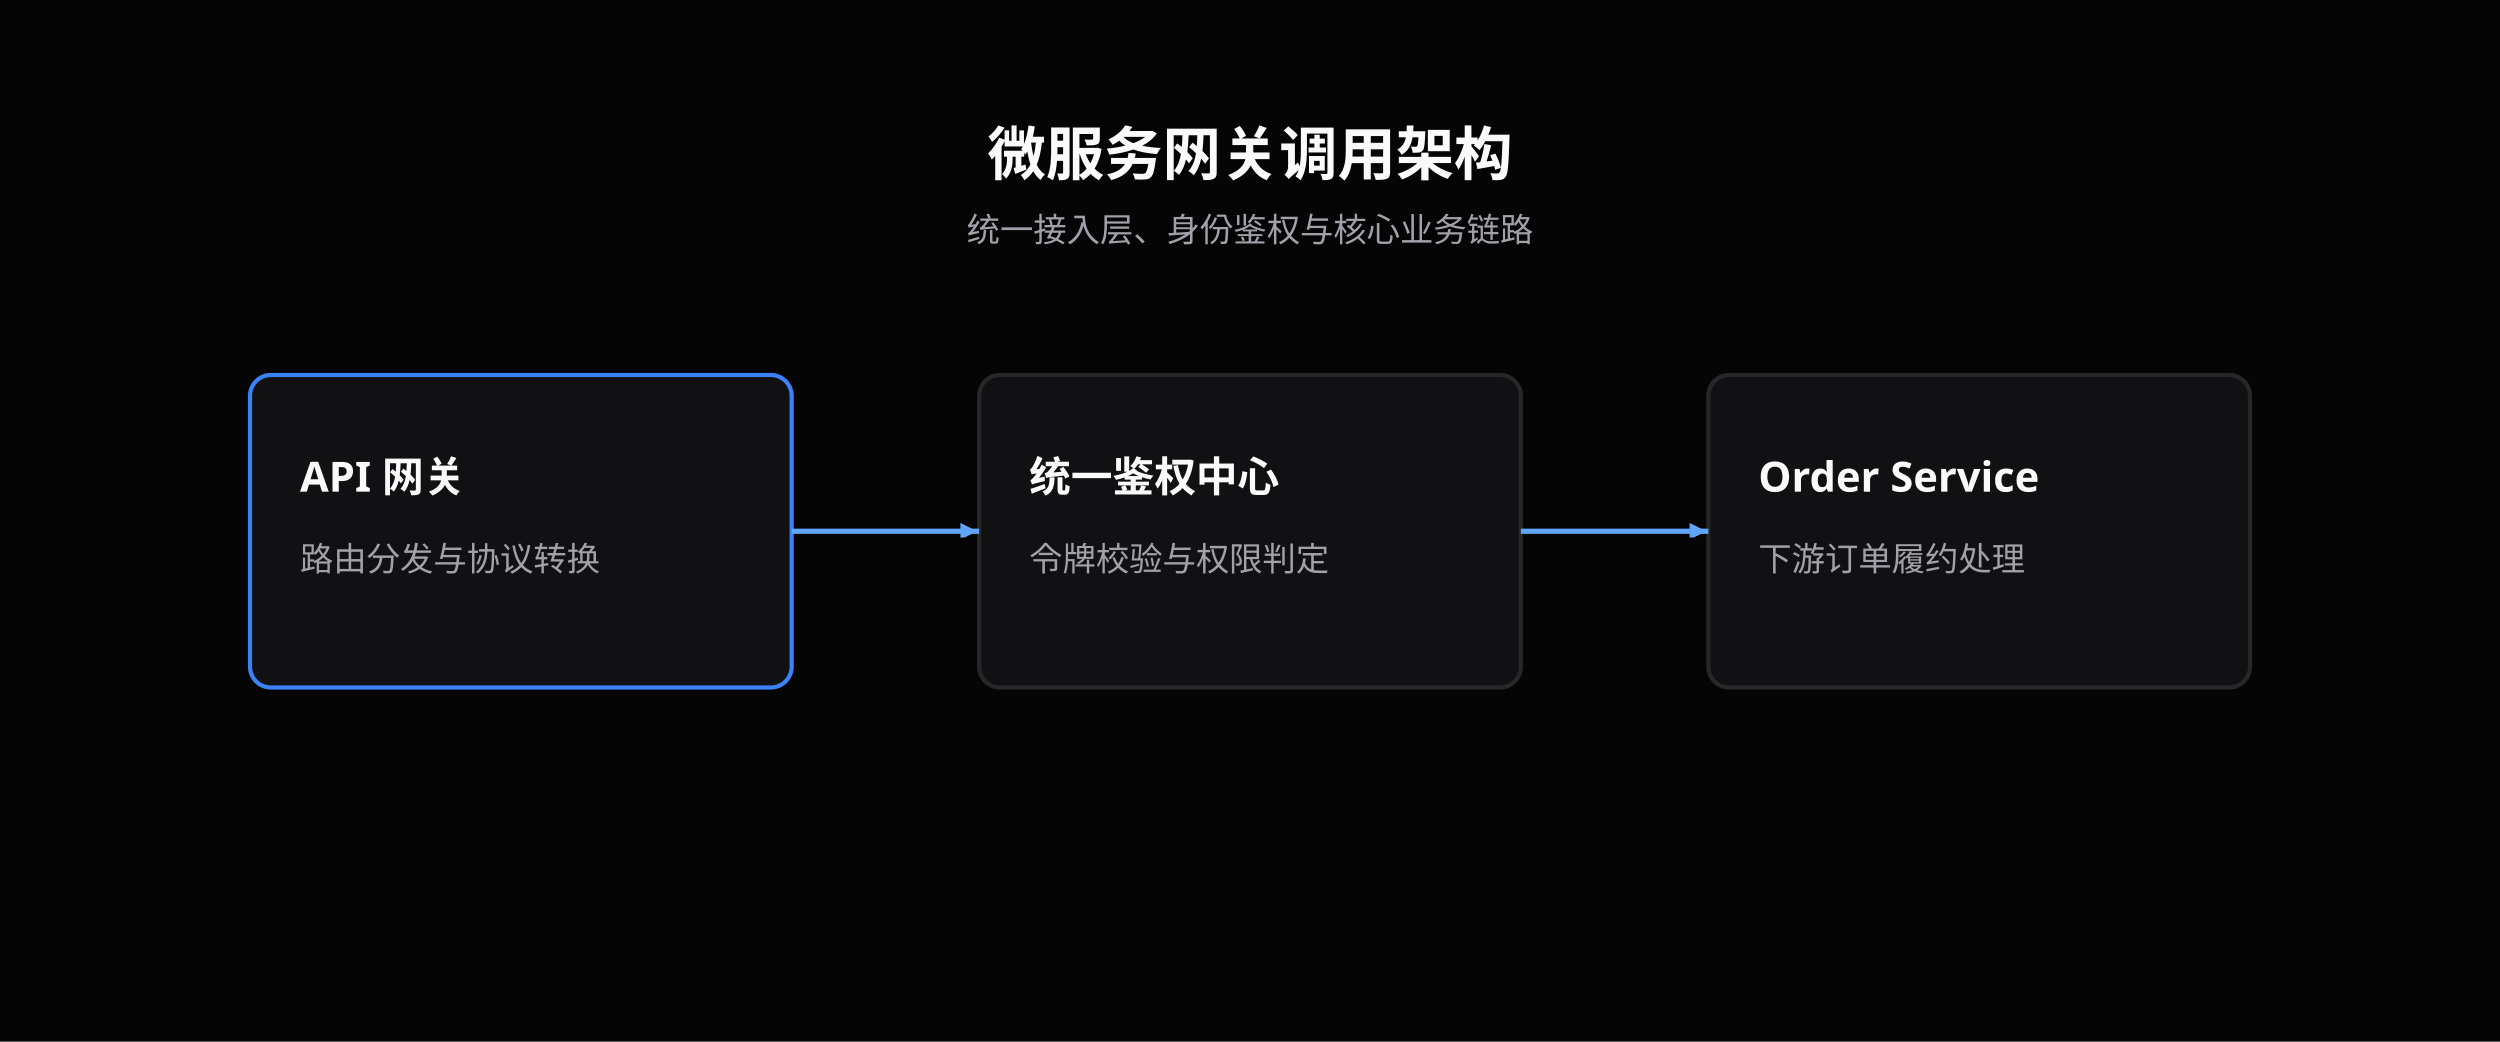
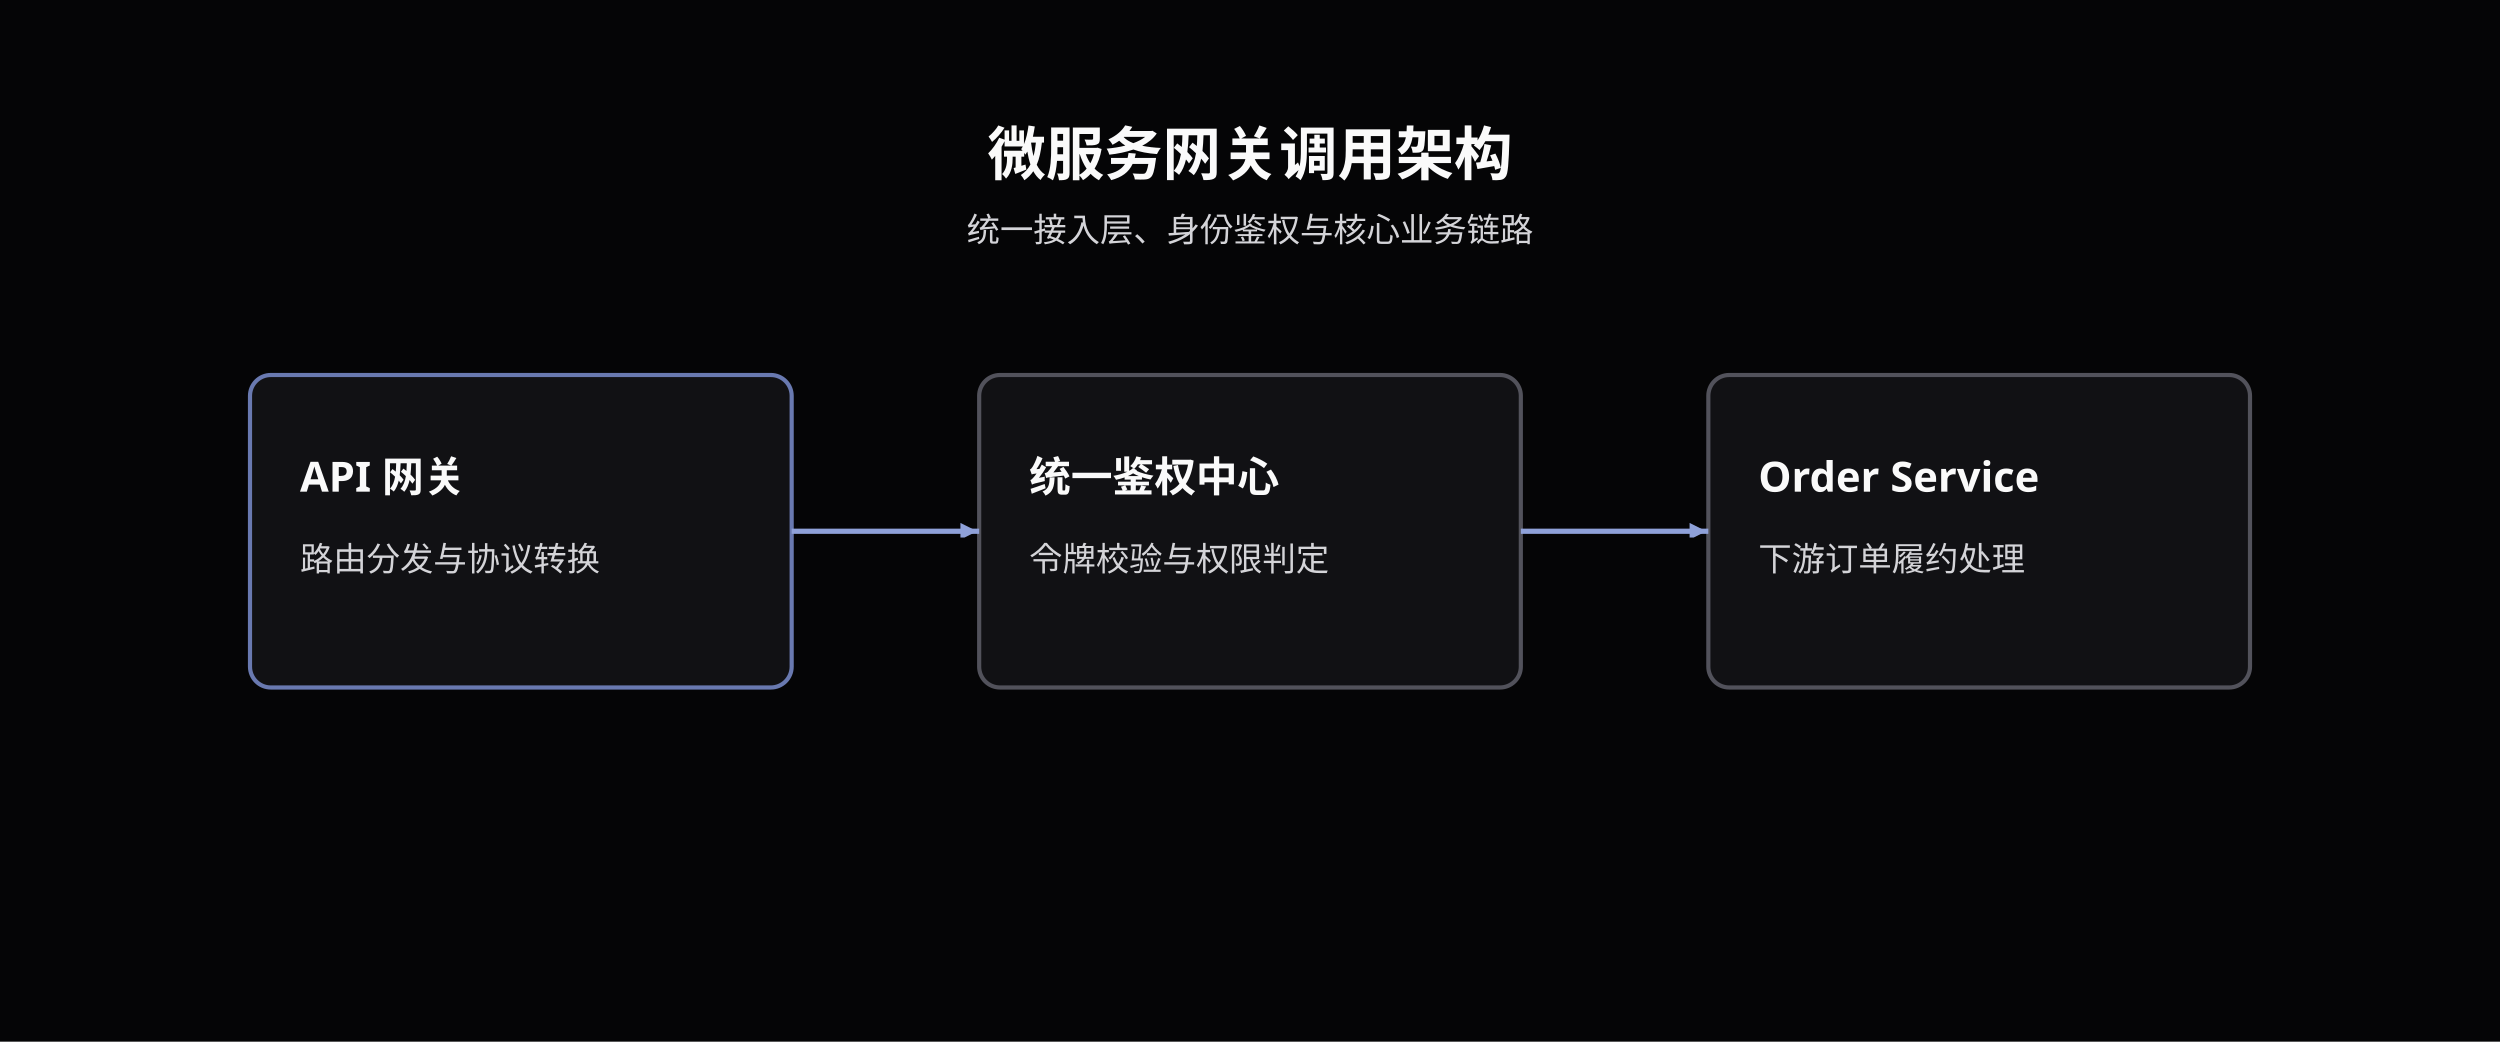
<svg xmlns="http://www.w3.org/2000/svg" viewBox="0 0 1200 500" width="1200" height="500">
  <defs id="svga-gateway-arch-defs">
    <marker id="svga-gateway-arch-arrow" markerUnits="userSpaceOnUse" markerWidth="8" markerHeight="8" refX="9" refY="5" orient="auto">
-       <path d="M 0 1 L 8 5 L 0 9 z" fill="#60A5FA" data-svga-color-role="edge_flow" data-svga-role="decoration" />
+       <path d="M 0 1 L 8 5 L 0 9 z" fill="#8FA1D9" data-svga-color-role="edge_flow" data-svga-role="decoration" />
    </marker>
  </defs>
  <rect id="svga-gateway-arch-bg" x="0" y="0" width="1200" height="500" fill="#050506" data-svga-color-role="background" />
-   <text id="svga-gateway-arch-main-title" data-svga-text="main-title" x="600" y="84" text-anchor="middle" font-family="PingFang SC, Noto Sans SC, Microsoft YaHei, system-ui, sans-serif" font-size="28" font-weight="700" fill="#FAFAFA" data-svga-color-role="text_primary">微服务网关调用架构</text>
-   <text id="svga-gateway-arch-sub-title" data-svga-text="sub-title" x="600" y="116" text-anchor="middle" font-family="PingFang SC, Noto Sans SC, Microsoft YaHei, system-ui, sans-serif" font-size="16" fill="#A1A1AA" data-svga-color-role="text_secondary">统一接入层、身份鉴权与核心业务链路</text>
+   <text id="svga-gateway-arch-main-title" data-svga-text="main-title" x="600" y="84" text-anchor="middle" font-family="PingFang SC, Hiragino Sans GB, Noto Sans SC, Microsoft YaHei, sans-serif" font-size="28" font-weight="700" fill="#FAFAFA" data-svga-color-role="text_primary">微服务网关调用架构</text>
+   <text id="svga-gateway-arch-sub-title" data-svga-text="sub-title" x="600" y="116" text-anchor="middle" font-family="PingFang SC, Hiragino Sans GB, Noto Sans SC, Microsoft YaHei, sans-serif" font-size="16" fill="#D4D4D8" data-svga-color-role="text_secondary">统一接入层、身份鉴权与核心业务链路</text>
  <g id="svga-gateway-arch-node-gw" data-svga-node="gateway">
-     <rect id="svga-gateway-arch-rect-gw" x="120" y="180" width="260" height="150" rx="10" fill="#111114" stroke="#3B82F6" stroke-width="2" data-svga-color-role="node" />
-     <text id="svga-gateway-arch-gw-title" data-svga-text="gw-title" x="144" y="236" font-family="PingFang SC, Noto Sans SC, Microsoft YaHei, system-ui, sans-serif" font-size="20" font-weight="700" fill="#FAFAFA" data-svga-color-role="text_primary">API 网关</text>
-     <text id="svga-gateway-arch-gw-desc" data-svga-text="gw-desc" x="144" y="274" font-family="PingFang SC, Noto Sans SC, Microsoft YaHei, system-ui, sans-serif" font-size="16" fill="#A1A1AA" data-svga-color-role="text_secondary">路由分发与协议转换</text>
+     <rect id="svga-gateway-arch-rect-gw" x="120" y="180" width="260" height="150" rx="10" fill="#111114" stroke="#6979B0" stroke-width="2" data-svga-color-role="node" />
+     <text id="svga-gateway-arch-gw-title" data-svga-text="gw-title" x="144" y="236" font-family="PingFang SC, Hiragino Sans GB, Noto Sans SC, Microsoft YaHei, sans-serif" font-size="20" font-weight="700" fill="#FAFAFA" data-svga-color-role="text_primary">API 网关</text>
+     <text id="svga-gateway-arch-gw-desc" data-svga-text="gw-desc" x="144" y="274" font-family="PingFang SC, Hiragino Sans GB, Noto Sans SC, Microsoft YaHei, sans-serif" font-size="16" fill="#D4D4D8" data-svga-color-role="text_secondary">路由分发与协议转换</text>
  </g>
  <g id="svga-gateway-arch-node-auth" data-svga-node="auth-svc">
-     <rect id="svga-gateway-arch-rect-auth" x="470" y="180" width="260" height="150" rx="10" fill="#111114" stroke="#27272A" stroke-width="2" data-svga-color-role="node" />
-     <text id="svga-gateway-arch-auth-title" data-svga-text="auth-title" x="494" y="236" font-family="PingFang SC, Noto Sans SC, Microsoft YaHei, system-ui, sans-serif" font-size="20" font-weight="700" fill="#FAFAFA" data-svga-color-role="text_primary">统一鉴权中心</text>
-     <text id="svga-gateway-arch-auth-desc" data-svga-text="auth-desc" x="494" y="274" font-family="PingFang SC, Noto Sans SC, Microsoft YaHei, system-ui, sans-serif" font-size="16" fill="#A1A1AA" data-svga-color-role="text_secondary">令牌校验与权限判定</text>
+     <rect id="svga-gateway-arch-rect-auth" x="470" y="180" width="260" height="150" rx="10" fill="#111114" stroke="#52525B" stroke-width="2" data-svga-color-role="node" />
+     <text id="svga-gateway-arch-auth-title" data-svga-text="auth-title" x="494" y="236" font-family="PingFang SC, Hiragino Sans GB, Noto Sans SC, Microsoft YaHei, sans-serif" font-size="20" font-weight="700" fill="#FAFAFA" data-svga-color-role="text_primary">统一鉴权中心</text>
+     <text id="svga-gateway-arch-auth-desc" data-svga-text="auth-desc" x="494" y="274" font-family="PingFang SC, Hiragino Sans GB, Noto Sans SC, Microsoft YaHei, sans-serif" font-size="16" fill="#D4D4D8" data-svga-color-role="text_secondary">令牌校验与权限判定</text>
  </g>
  <g id="svga-gateway-arch-node-order" data-svga-node="order-svc">
-     <rect id="svga-gateway-arch-rect-order" x="820" y="180" width="260" height="150" rx="10" fill="#111114" stroke="#27272A" stroke-width="2" data-svga-color-role="node" />
-     <text id="svga-gateway-arch-order-title" data-svga-text="order-title" x="844" y="236" font-family="PingFang SC, Noto Sans SC, Microsoft YaHei, system-ui, sans-serif" font-size="20" font-weight="700" fill="#FAFAFA" data-svga-color-role="text_primary">
+     <rect id="svga-gateway-arch-rect-order" x="820" y="180" width="260" height="150" rx="10" fill="#111114" stroke="#52525B" stroke-width="2" data-svga-color-role="node" />
+     <text id="svga-gateway-arch-order-title" data-svga-text="order-title" x="844" y="236" font-family="PingFang SC, Hiragino Sans GB, Noto Sans SC, Microsoft YaHei, sans-serif" font-size="20" font-weight="700" fill="#FAFAFA" data-svga-color-role="text_primary">
      <tspan data-svga-text-kind="proper_noun">Order Service</tspan>
    </text>
-     <text id="svga-gateway-arch-order-desc" data-svga-text="order-desc" x="844" y="274" font-family="PingFang SC, Noto Sans SC, Microsoft YaHei, system-ui, sans-serif" font-size="16" fill="#A1A1AA" data-svga-color-role="text_secondary">下游订单履约处理</text>
+     <text id="svga-gateway-arch-order-desc" data-svga-text="order-desc" x="844" y="274" font-family="PingFang SC, Hiragino Sans GB, Noto Sans SC, Microsoft YaHei, sans-serif" font-size="16" fill="#D4D4D8" data-svga-color-role="text_secondary">下游订单履约处理</text>
  </g>
-   <path id="svga-gateway-arch-edge-1" data-svga-edge="edge-gw-auth" data-svga-role="edge" d="M 380 255 L 470 255" stroke="#60A5FA" stroke-width="2.5" fill="none" marker-end="url(#svga-gateway-arch-arrow)" data-svga-color-role="edge_flow" />
-   <path id="svga-gateway-arch-edge-2" data-svga-edge="edge-auth-order" data-svga-role="edge" d="M 730 255 L 820 255" stroke="#60A5FA" stroke-width="2.5" fill="none" marker-end="url(#svga-gateway-arch-arrow)" data-svga-color-role="edge_flow" />
+   <path id="svga-gateway-arch-edge-1" data-svga-edge="edge-gw-auth" data-svga-role="edge" d="M 380 255 L 470 255" stroke="#8FA1D9" stroke-width="2.5" fill="none" marker-end="url(#svga-gateway-arch-arrow)" data-svga-color-role="edge_flow" />
+   <path id="svga-gateway-arch-edge-2" data-svga-edge="edge-auth-order" data-svga-role="edge" d="M 730 255 L 820 255" stroke="#8FA1D9" stroke-width="2.5" fill="none" marker-end="url(#svga-gateway-arch-arrow)" data-svga-color-role="edge_flow" />
</svg>
